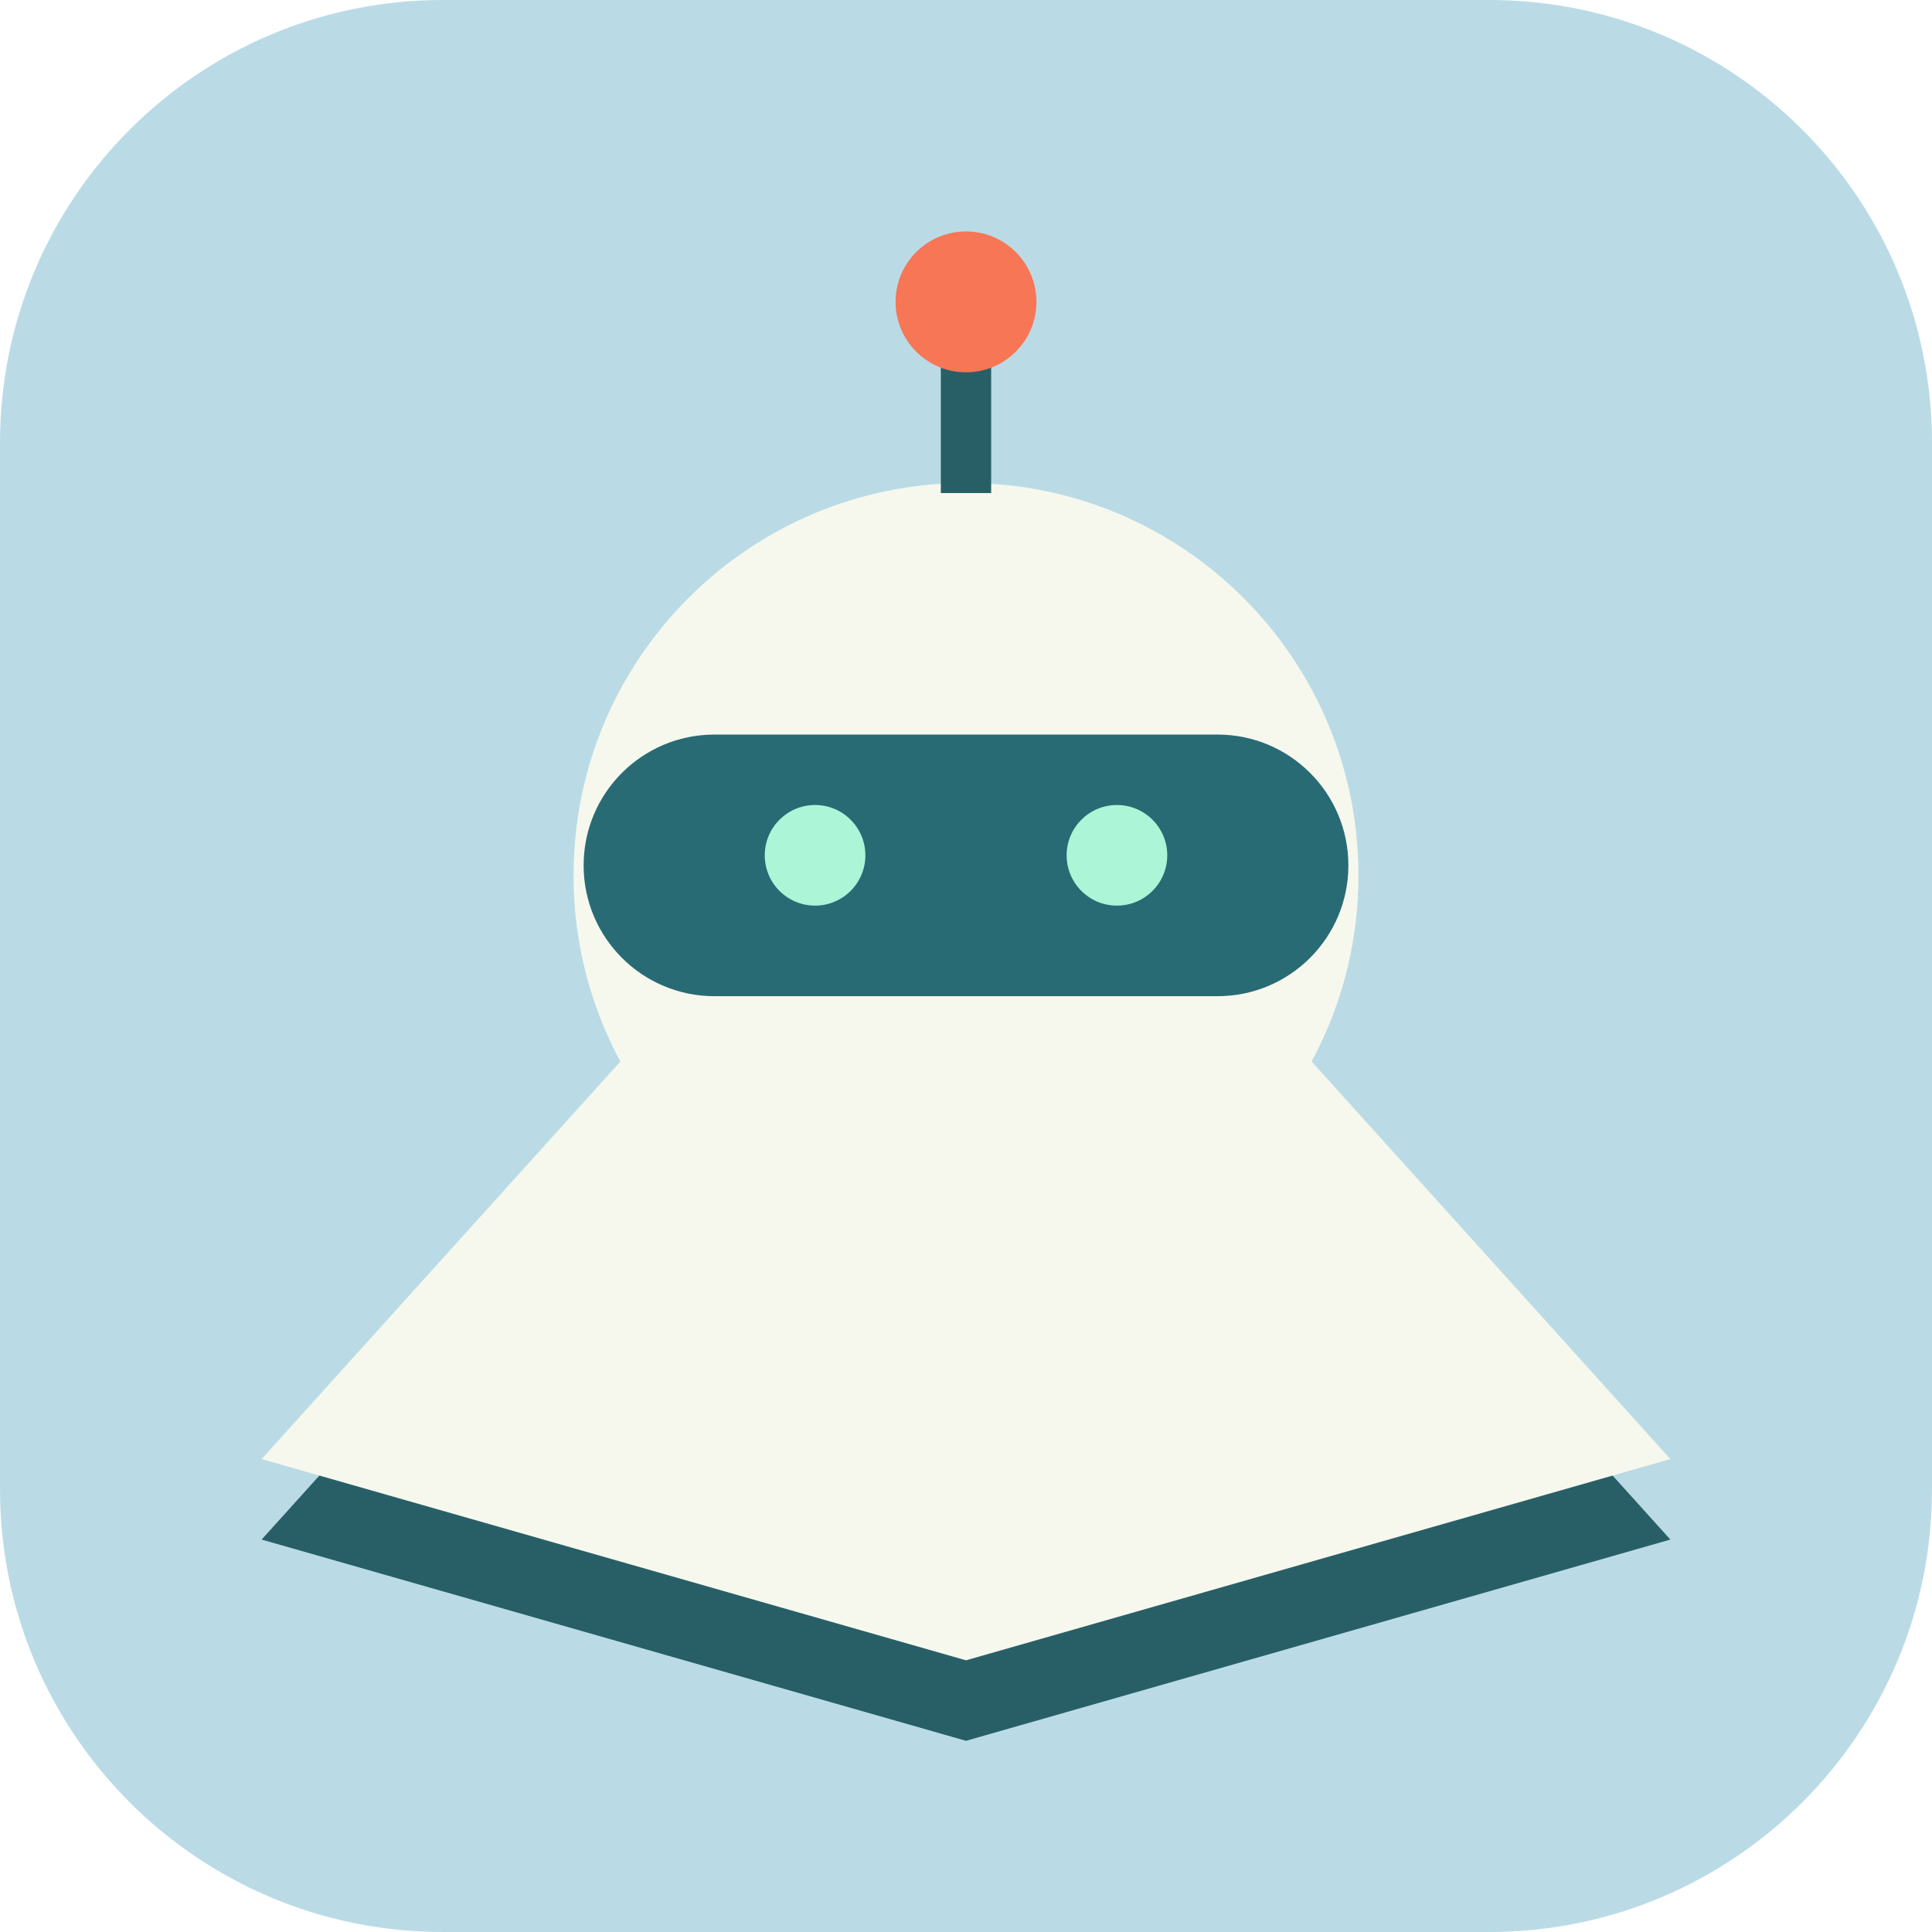
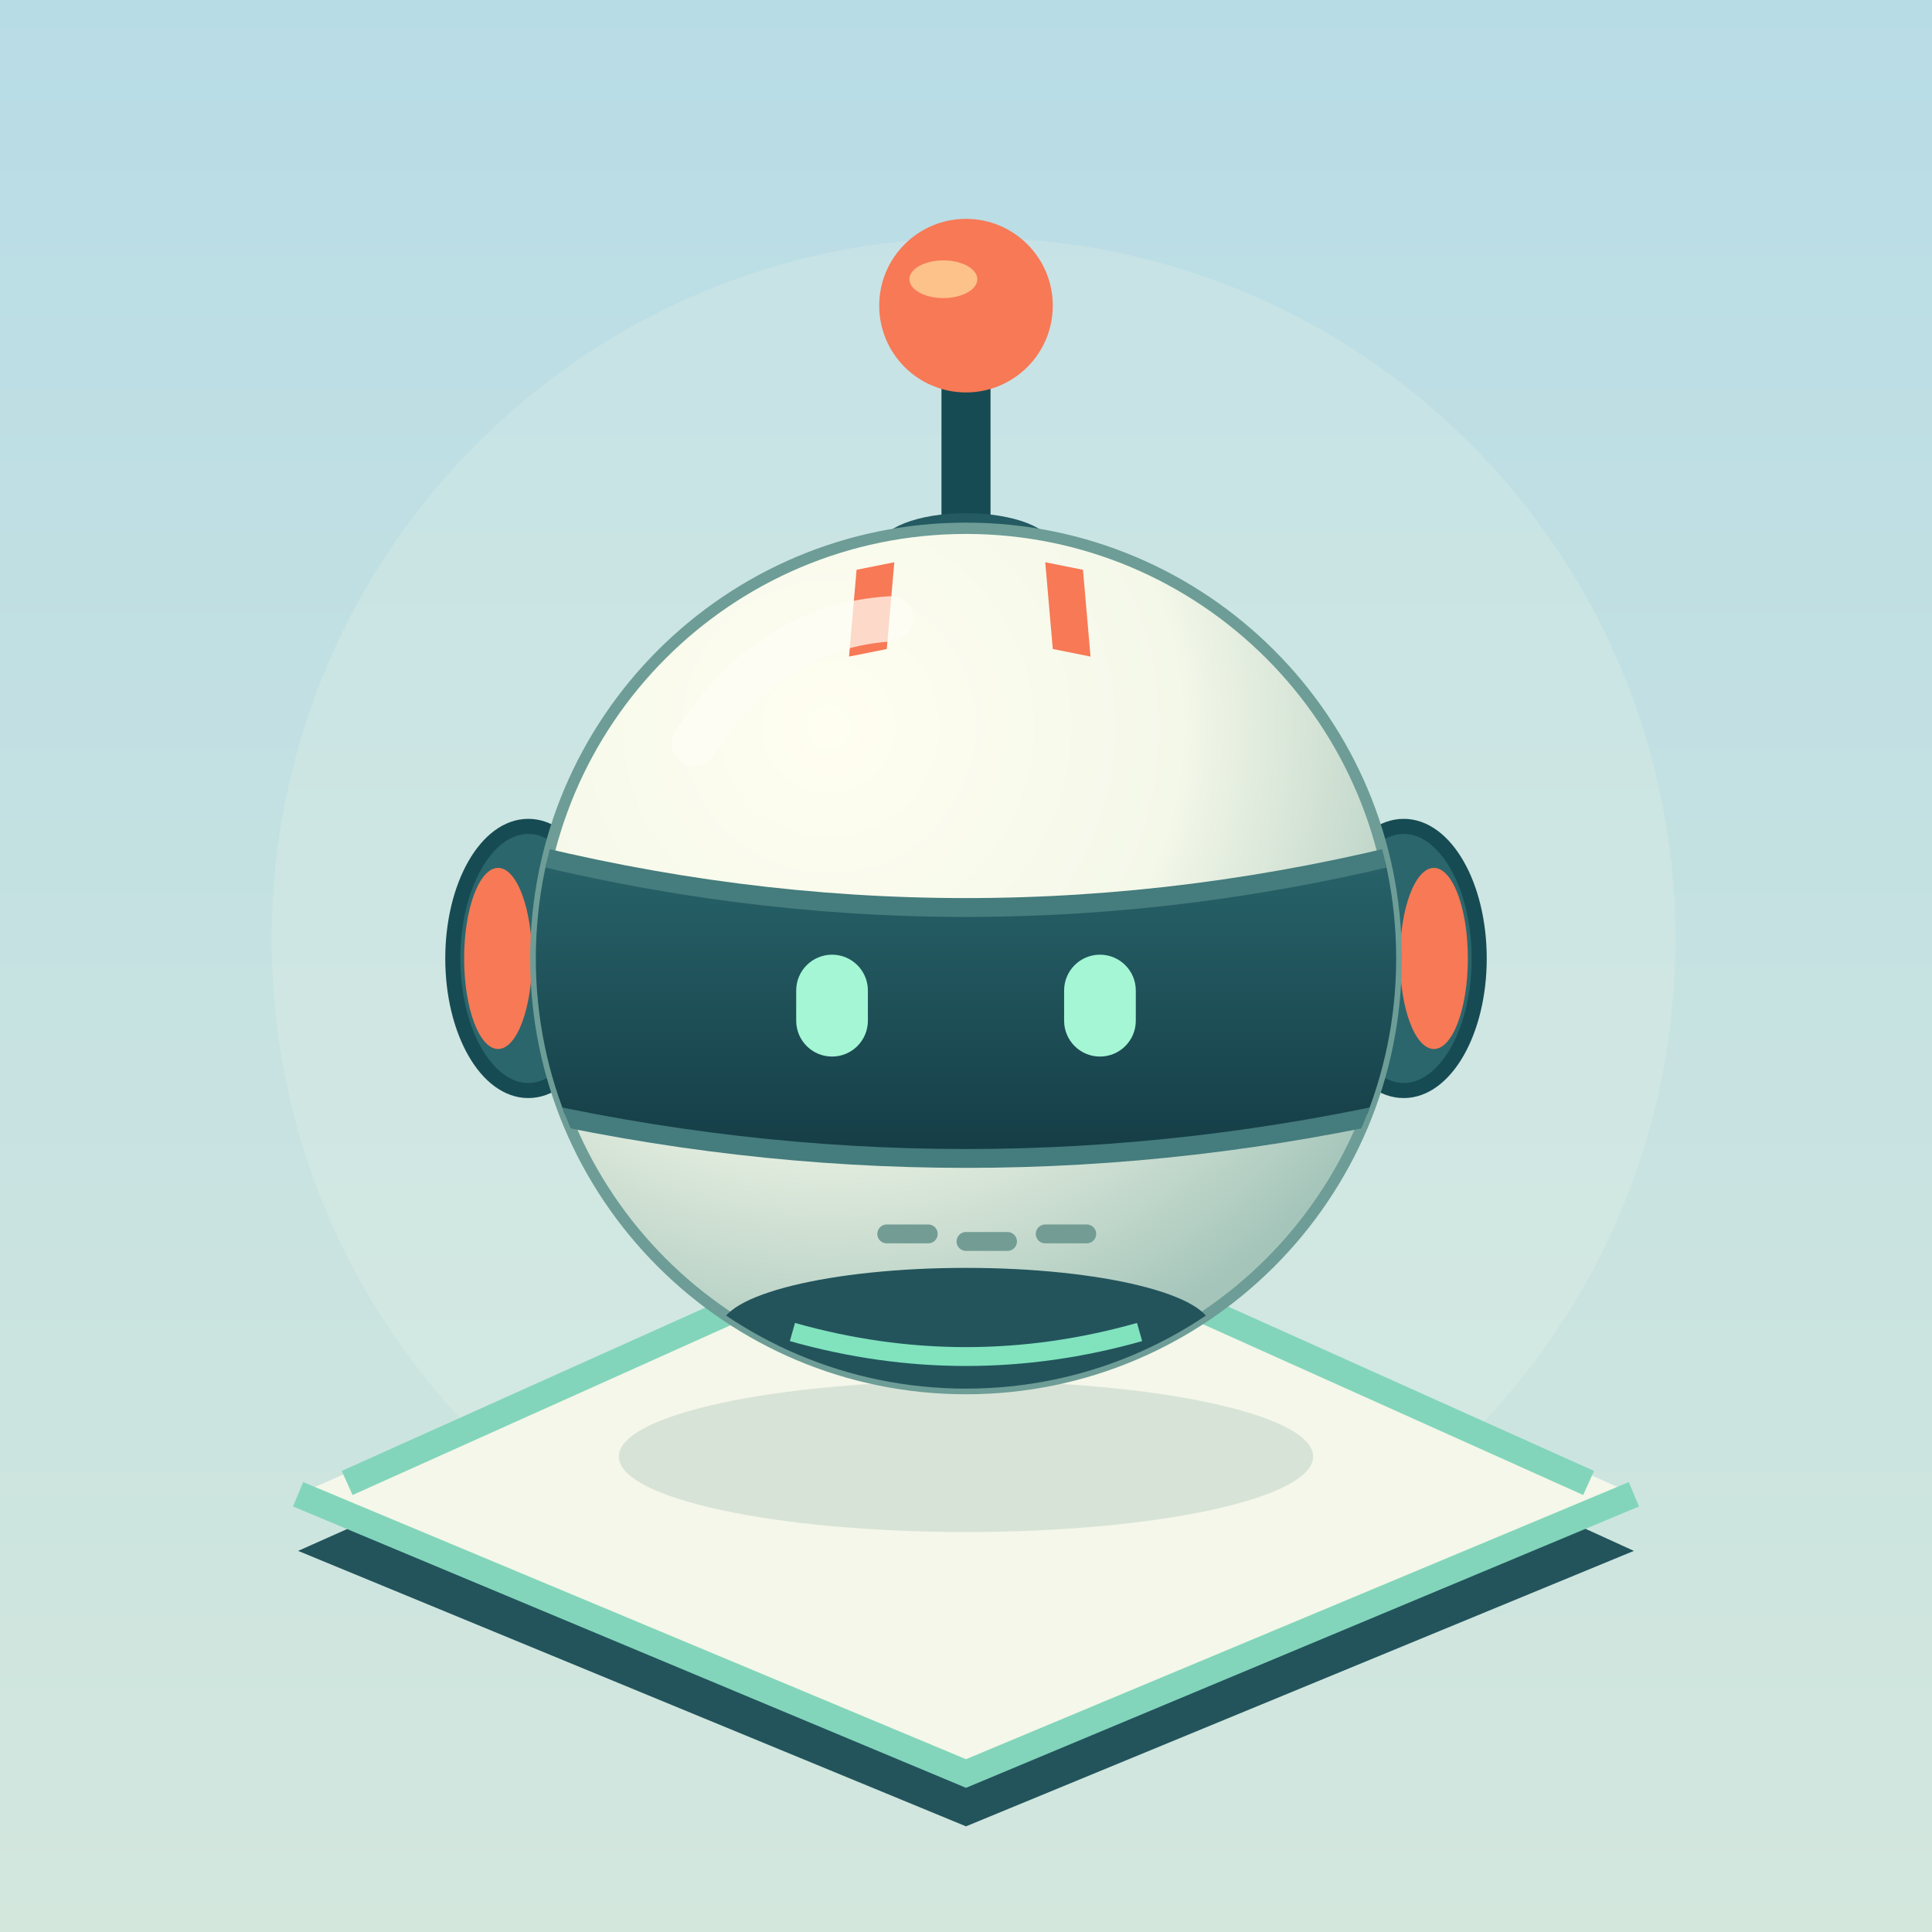
- <svg xmlns="http://www.w3.org/2000/svg" viewBox="0 0 192 192">
-   <rect width="192" height="192" rx="44" fill="#badbe6" />
-   <path d="M26 153 63 112h66l37 41-70 20z" fill="#285f66" />
-   <path d="M26 145 63 104h66l37 41-70 20z" fill="#f6f8ee" />
-   <circle cx="96" cy="87" r="39" fill="#f6f8ee" />
-   <rect x="58" y="73" width="76" height="26" rx="13" fill="#286b75" />
-   <circle cx="81" cy="85" r="5" fill="#acf5d7" />
-   <circle cx="111" cy="85" r="5" fill="#acf5d7" />
-   <path d="M96 49V34" stroke="#285f66" stroke-width="5" />
-   <circle cx="96" cy="30" r="7" fill="#f77655" />
+ <svg xmlns="http://www.w3.org/2000/svg" viewBox="0 0 512 512" role="img" aria-label="Gravity Run robot">
+   <defs>
+     <linearGradient id="sky" x2="0" y2="1">
+       <stop stop-color="#b8dce6" />
+       <stop offset="1" stop-color="#d3e7dd" />
+     </linearGradient>
+     <radialGradient id="shell" cx="34%" cy="23%" r="79%">
+       <stop stop-color="#fffef1" />
+       <stop offset=".52" stop-color="#f4f8e9" />
+       <stop offset="1" stop-color="#a5c5ba" />
+     </radialGradient>
+     <linearGradient id="visor" x2="0" y2="1">
+       <stop stop-color="#28636a" />
+       <stop offset="1" stop-color="#153d46" />
+     </linearGradient>
+     <clipPath id="body">
+       <circle cx="256" cy="254" r="114" />
+     </clipPath>
+   </defs>
+   <rect width="512" height="512" fill="url(#sky)" />
+   <circle cx="258" cy="249" r="186" fill="#eff7e7" opacity=".22" />
+   <path d="M79 411 207 354h101l125 57-177 73z" fill="#23545c" />
+   <path d="M79 396 207 340h101l125 56-177 74z" fill="#f4f7e9" />
+   <path d="m79 396 177 74 177-74m-223-56-118 53m211-53 118 53" fill="none" stroke="#82d5bb" stroke-width="7" />
+   <ellipse cx="256" cy="386" rx="92" ry="20" fill="#3d7778" opacity=".16" />
+   <path d="M256 144V96" stroke="#174b53" stroke-width="13" stroke-linecap="round" />
+   <ellipse cx="256" cy="145" rx="23" ry="9" fill="#245a62" />
+   <circle cx="256" cy="81" r="23" fill="#f77956" />
+   <ellipse cx="250" cy="74" rx="9" ry="5" fill="#ffd397" opacity=".8" />
+   <g fill="#2b666c" stroke="#174b53" stroke-width="4">
+     <ellipse cx="140" cy="254" rx="20" ry="35" />
+     <ellipse cx="372" cy="254" rx="20" ry="35" />
+   </g>
+   <g fill="#f77956">
+     <ellipse cx="132" cy="254" rx="9" ry="24" />
+     <ellipse cx="380" cy="254" rx="9" ry="24" />
+   </g>
+   <circle cx="256" cy="254" r="114" fill="url(#shell)" stroke="#6d9d96" stroke-width="3" />
+   <g clip-path="url(#body)">
+     <path d="M135 226q121 31 242 0v66q-121 28-242 0z" fill="url(#visor)" />
+     <path d="M135 225q121 31 242 0m-242 68q121 28 242 0" fill="none" stroke="#457c7d" stroke-width="5" />
+     <ellipse cx="256" cy="352" rx="65" ry="16" fill="#23545c" />
+     <path d="M210 353q46 13 92 0" fill="none" stroke="#80e3be" stroke-width="5" />
+   </g>
+   <g fill="#a4f6d5">
+     <rect x="211" y="253" width="19" height="27" rx="9.5" />
+     <rect x="282" y="253" width="19" height="27" rx="9.5" />
+   </g>
+   <g fill="#f77956">
+     <path d="m227 151 10-2-2 23-10 2z" />
+     <path d="m277 149 10 2 2 23-10-2z" />
+   </g>
+   <path d="M184 197q20-31 52-33" fill="none" stroke="#fffef5" stroke-opacity=".72" stroke-width="12" stroke-linecap="round" />
+   <path d="M235 327h11m10 2h11m10-2h11" stroke="#739c95" stroke-width="5" stroke-linecap="round" />
</svg>
